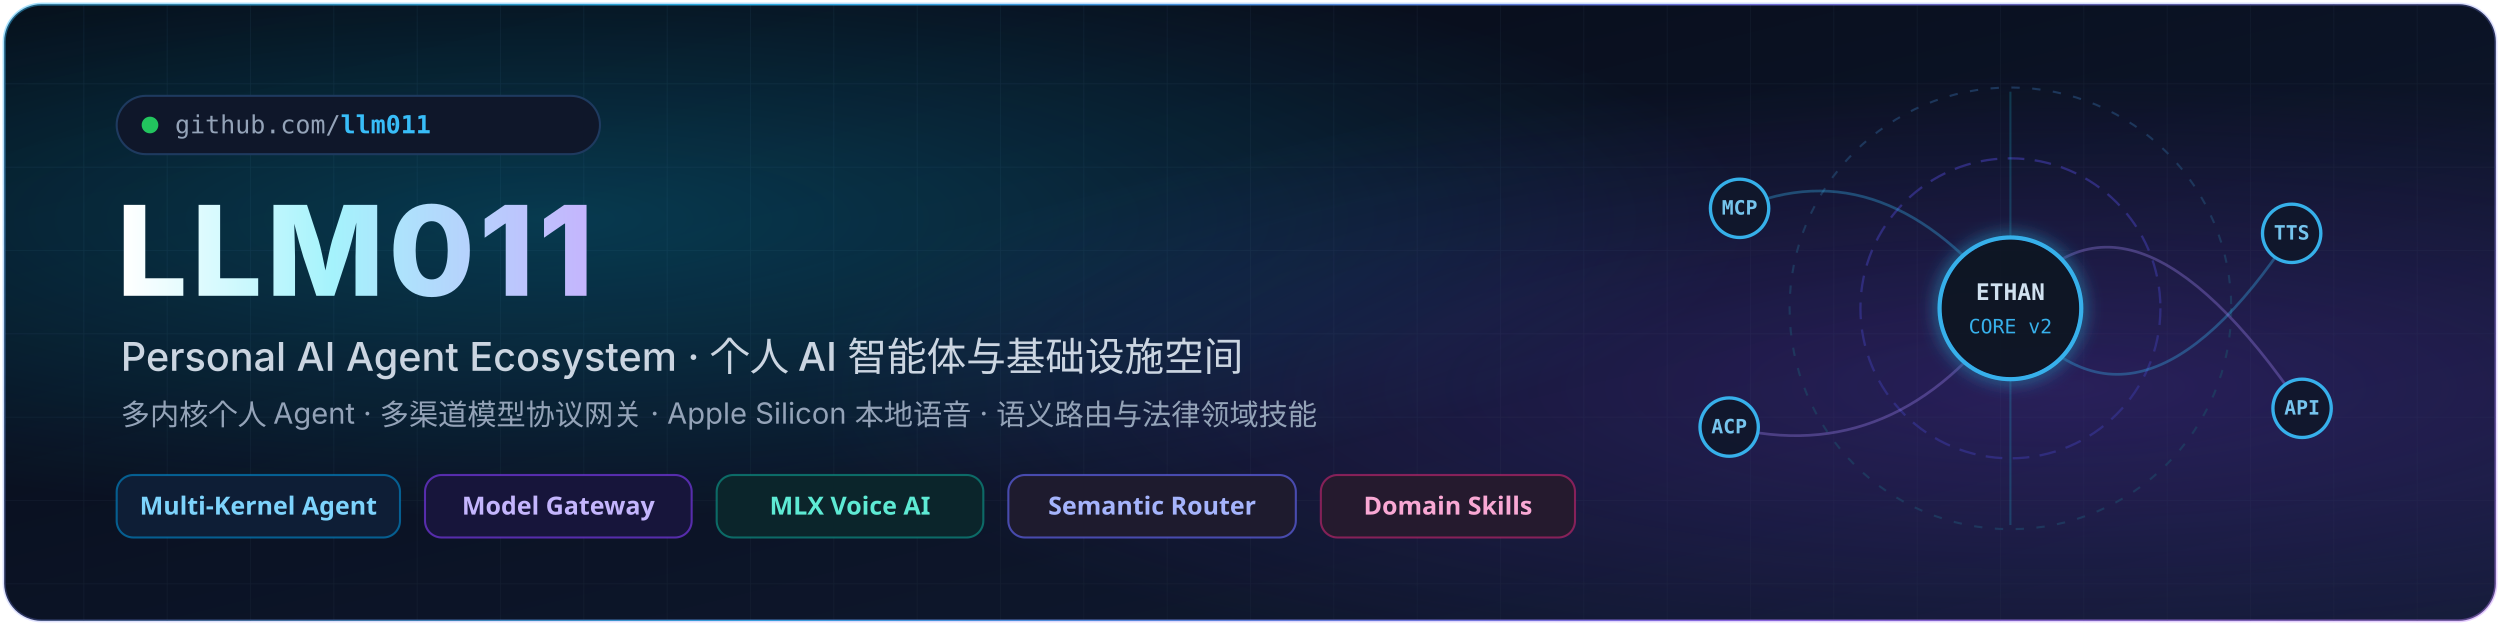
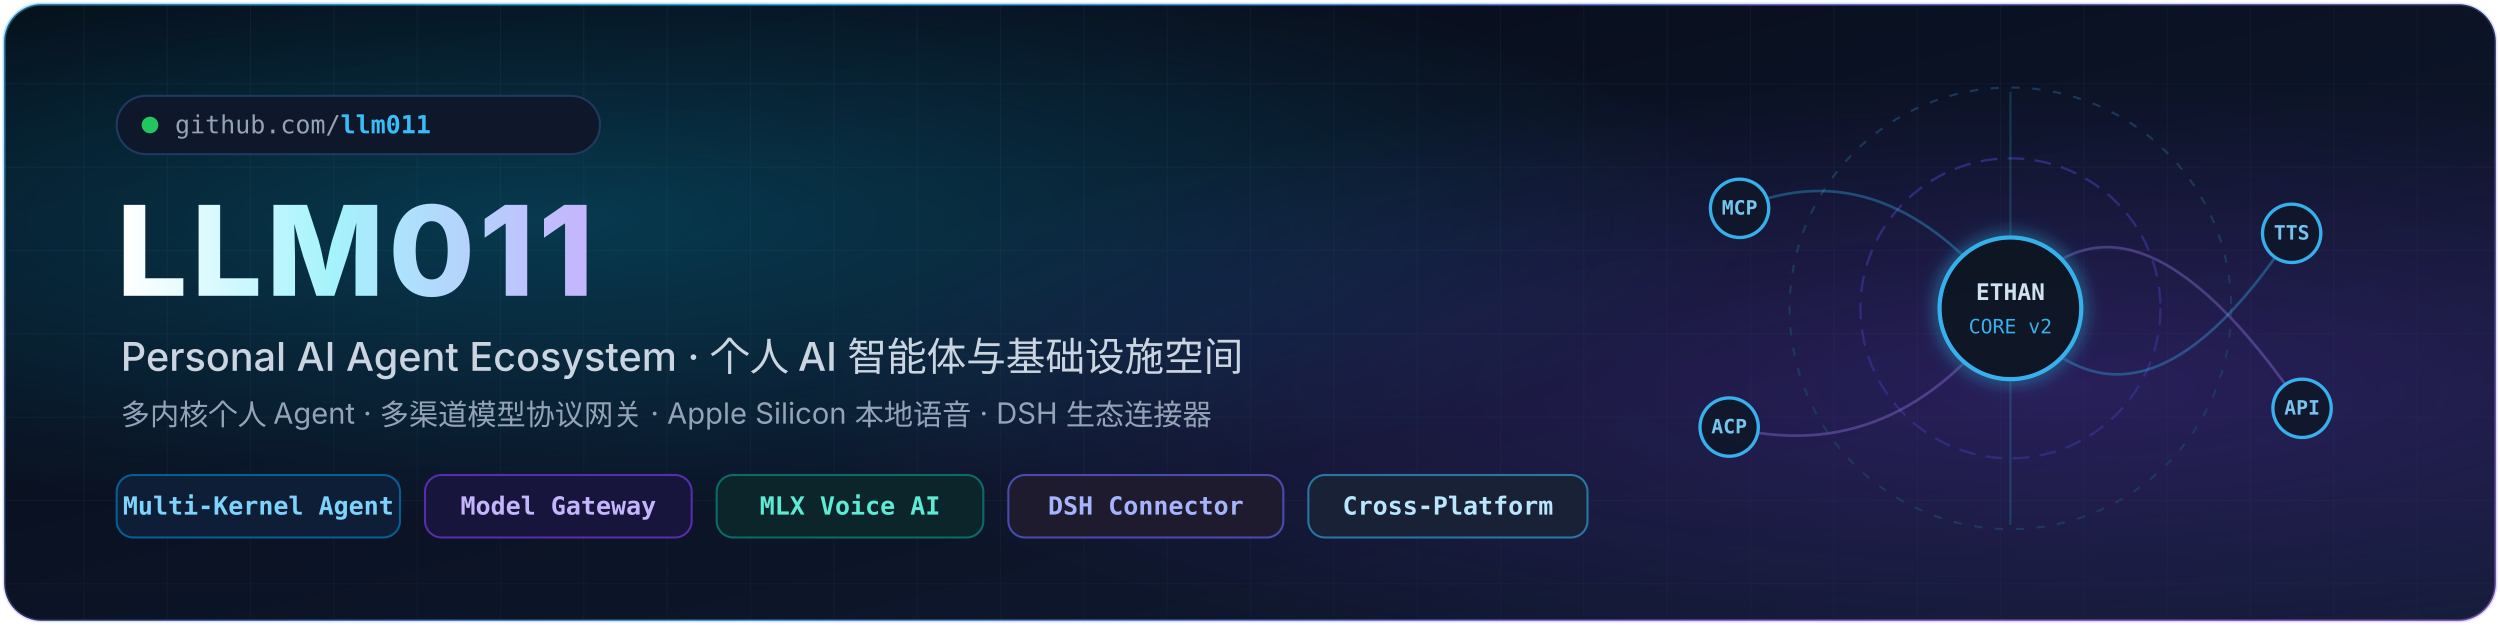
<svg xmlns="http://www.w3.org/2000/svg" viewBox="0 0 1200 300" width="1200" height="300" role="img" aria-label="LLM011 - Personal AI Agent Ecosystem">
  <defs>
    <linearGradient id="bg" x1="0%" y1="0%" x2="100%" y2="100%">
      <stop offset="0%" stop-color="#060913" />
      <stop offset="50%" stop-color="#0B1325" />
      <stop offset="100%" stop-color="#111B33" />
    </linearGradient>
    <radialGradient id="glowCyan" cx="22%" cy="35%" r="48%">
      <stop offset="0%" stop-color="#00D2FF" stop-opacity="0.22" />
      <stop offset="100%" stop-color="#00D2FF" stop-opacity="0" />
    </radialGradient>
    <radialGradient id="glowViolet" cx="82%" cy="62%" r="50%">
      <stop offset="0%" stop-color="#7C3AED" stop-opacity="0.24" />
      <stop offset="100%" stop-color="#7C3AED" stop-opacity="0" />
    </radialGradient>
    <linearGradient id="titleGrad" x1="0%" y1="0%" x2="100%" y2="0%">
      <stop offset="0%" stop-color="#FFFFFF" />
      <stop offset="45%" stop-color="#A5F3FC" />
      <stop offset="100%" stop-color="#C4B5FD" />
    </linearGradient>
    <linearGradient id="accentLine" x1="0%" y1="0%" x2="100%" y2="0%">
      <stop offset="0%" stop-color="#00D2FF" stop-opacity="0" />
      <stop offset="30%" stop-color="#00D2FF" stop-opacity="0.9" />
      <stop offset="70%" stop-color="#8B5CF6" stop-opacity="0.9" />
      <stop offset="100%" stop-color="#8B5CF6" stop-opacity="0" />
    </linearGradient>
    <linearGradient id="cardStroke" x1="0%" y1="0%" x2="100%" y2="100%">
      <stop offset="0%" stop-color="#38BDF8" stop-opacity="0.45" />
      <stop offset="50%" stop-color="#818CF8" stop-opacity="0.25" />
      <stop offset="100%" stop-color="#C084FC" stop-opacity="0.4" />
    </linearGradient>
    <pattern id="grid" width="40" height="40" patternUnits="userSpaceOnUse">
      <path d="M 40 0 L 0 0 0 40" fill="none" stroke="#1E293B" stroke-width="0.7" stroke-opacity="0.45" />
    </pattern>
    <clipPath id="frameClip">
      <rect x="2" y="2" width="1196" height="296" rx="18" />
    </clipPath>
    <filter id="softGlow" x="-30%" y="-30%" width="160%" height="160%">
      <feGaussianBlur stdDeviation="4" result="blur" />
      <feMerge>
        <feMergeNode in="blur" />
        <feMergeNode in="SourceGraphic" />
      </feMerge>
    </filter>
  </defs>
  <g clip-path="url(#frameClip)">
    <rect width="1200" height="300" fill="url(#bg)" />
    <rect width="1200" height="300" fill="url(#grid)" />
    <rect width="1200" height="300" fill="url(#glowCyan)" />
    <rect width="1200" height="300" fill="url(#glowViolet)" />
    <rect x="0" y="0" width="1200" height="2.5" fill="url(#accentLine)" />
    <g opacity="0.92">
      <circle cx="965" cy="148" r="106" fill="none" stroke="#1E3A5F" stroke-width="1" stroke-dasharray="4 6">
        <animateTransform attributeName="transform" type="rotate" from="0 965 148" to="360 965 148" dur="42s" repeatCount="indefinite" />
      </circle>
      <circle cx="965" cy="148" r="72" fill="none" stroke="#312E81" stroke-width="1.1" stroke-dasharray="8 5">
        <animateTransform attributeName="transform" type="rotate" from="360 965 148" to="0 965 148" dur="28s" repeatCount="indefinite" />
      </circle>
      <path id="sig1" d="M 835 100 Q 905 70 965 148 T 1100 112" fill="none" stroke="#38BDF8" stroke-width="1.3" stroke-opacity="0.35" />
      <path id="sig2" d="M 830 205 Q 910 225 965 148 T 1105 196" fill="none" stroke="#A78BFA" stroke-width="1.3" stroke-opacity="0.35" />
      <path id="sig3" d="M 965 44 L 965 252" fill="none" stroke="#22D3EE" stroke-width="1" stroke-opacity="0.22" />
      <circle r="3.2" fill="#38BDF8" filter="url(#softGlow)">
        <animateMotion dur="4.2s" repeatCount="indefinite" path="M 835 100 Q 905 70 965 148 T 1100 112" />
      </circle>
      <circle r="3.2" fill="#C084FC" filter="url(#softGlow)">
        <animateMotion dur="5.1s" repeatCount="indefinite" path="M 830 205 Q 910 225 965 148 T 1105 196" />
      </circle>
      <g fill="#0F172A" stroke="#38BDF8" stroke-width="1.6">
        <circle cx="835" cy="100" r="14" />
        <circle cx="830" cy="205" r="14" />
        <circle cx="1100" cy="112" r="14" />
        <circle cx="1105" cy="196" r="14" />
      </g>
      <g font-family="'SF Mono', 'JetBrains Mono', Menlo, Consolas, monospace" font-size="9.5" fill="#7DD3FC" text-anchor="middle" font-weight="600">
        <text x="835" y="103">MCP</text>
        <text x="830" y="208">ACP</text>
        <text x="1100" y="115">TTS</text>
        <text x="1105" y="199">API</text>
      </g>
      <circle cx="965" cy="148" r="34" fill="#0B1224" stroke="#38BDF8" stroke-width="2" filter="url(#softGlow)" />
      <circle cx="965" cy="148" r="34" fill="none" stroke="#38BDF8" stroke-width="1.5" opacity="0.5">
        <animate attributeName="r" values="34;46;34" dur="3.4s" repeatCount="indefinite" />
        <animate attributeName="opacity" values="0.55;0;0.55" dur="3.4s" repeatCount="indefinite" />
      </circle>
      <text x="965" y="144" font-family="'SF Mono', 'JetBrains Mono', Menlo, Consolas, monospace" font-size="11" fill="#E0F2FE" text-anchor="middle" font-weight="700">ETHAN</text>
      <text x="965" y="160" font-family="'SF Mono', 'JetBrains Mono', Menlo, Consolas, monospace" font-size="9.5" fill="#38BDF8" text-anchor="middle">CORE v2</text>
    </g>
    <g transform="translate(56, 46)">
      <rect x="0" y="0" width="232" height="28" rx="14" fill="#0F172A" stroke="#1E3A5F" stroke-width="1" />
      <circle cx="16" cy="14" r="4" fill="#22C55E">
        <animate attributeName="opacity" values="1;0.35;1" dur="2.2s" repeatCount="indefinite" />
      </circle>
      <text x="28" y="18" font-family="'SF Mono', 'JetBrains Mono', Menlo, Consolas, monospace" font-size="12" fill="#94A3B8">
        github.com/<tspan fill="#38BDF8" font-weight="600">llm011</tspan>
      </text>
      <text x="0" y="96" font-family="-apple-system, BlinkMacSystemFont, 'Segoe UI', 'PingFang SC', sans-serif" font-size="60" font-weight="800" letter-spacing="2" fill="url(#titleGrad)">
        LLM011
      </text>
      <text x="2" y="132" font-family="-apple-system, BlinkMacSystemFont, 'Segoe UI', 'PingFang SC', 'Microsoft YaHei', sans-serif" font-size="19" font-weight="500" fill="#CBD5E1">
        Personal AI Agent Ecosystem · 个人 AI 智能体与基础设施空间
      </text>
      <text x="2" y="158" font-family="-apple-system, BlinkMacSystemFont, 'Segoe UI', 'PingFang SC', 'Microsoft YaHei', sans-serif" font-size="14" fill="#94A3B8">
-         多内核个人 Agent · 多渠道模型协议网关 · Apple Silicon 本地语音 · 语义路由与法律领域技能
+         多内核个人 Agent · 多渠道模型协议网关 · Apple Silicon 本地语音 · DSH 生态连接器
      </text>
-       <g transform="translate(0, 182)" font-family="'SF Mono', 'JetBrains Mono', Menlo, Consolas, sans-serif" font-size="12" font-weight="600">
+       <g transform="translate(0, 182)" font-family="'SF Mono', 'JetBrains Mono', Menlo, Consolas, monospace" font-size="12" font-weight="600">
        <rect x="0" y="0" width="136" height="30" rx="8" fill="#0E1E36" stroke="#0284C7" stroke-opacity="0.65" />
        <text x="68" y="19" fill="#7DD3FC" text-anchor="middle">Multi-Kernel Agent</text>
        <rect x="148" y="0" width="128" height="30" rx="8" fill="#17153B" stroke="#7C3AED" stroke-opacity="0.65" />
        <text x="212" y="19" fill="#C4B5FD" text-anchor="middle">Model Gateway</text>
        <rect x="288" y="0" width="128" height="30" rx="8" fill="#0B252B" stroke="#0D9488" stroke-opacity="0.65" />
        <text x="352" y="19" fill="#5EEAD4" text-anchor="middle">MLX Voice AI</text>
-         <rect x="428" y="0" width="138" height="30" rx="8" fill="#1E1B2E" stroke="#6366F1" stroke-opacity="0.65" />
-         <text x="497" y="19" fill="#A5B4FC" text-anchor="middle">Semantic Router</text>
-         <rect x="578" y="0" width="122" height="30" rx="8" fill="#251A2E" stroke="#DB2777" stroke-opacity="0.55" />
-         <text x="639" y="19" fill="#F9A8D4" text-anchor="middle">Domain Skills</text>
+         <rect x="428" y="0" width="132" height="30" rx="8" fill="#1E1B2E" stroke="#6366F1" stroke-opacity="0.65" />
+         <text x="494" y="19" fill="#A5B4FC" text-anchor="middle">DSH Connector</text>
+         <rect x="572" y="0" width="134" height="30" rx="8" fill="#192136" stroke="#38BDF8" stroke-opacity="0.55" />
+         <text x="639" y="19" fill="#BAE6FD" text-anchor="middle">Cross-Platform</text>
      </g>
    </g>
    <rect x="0" y="297.5" width="1200" height="2.5" fill="url(#accentLine)" />
  </g>
  <rect x="2" y="2" width="1196" height="296" rx="18" fill="none" stroke="url(#cardStroke)" stroke-width="1.5" />
</svg>
